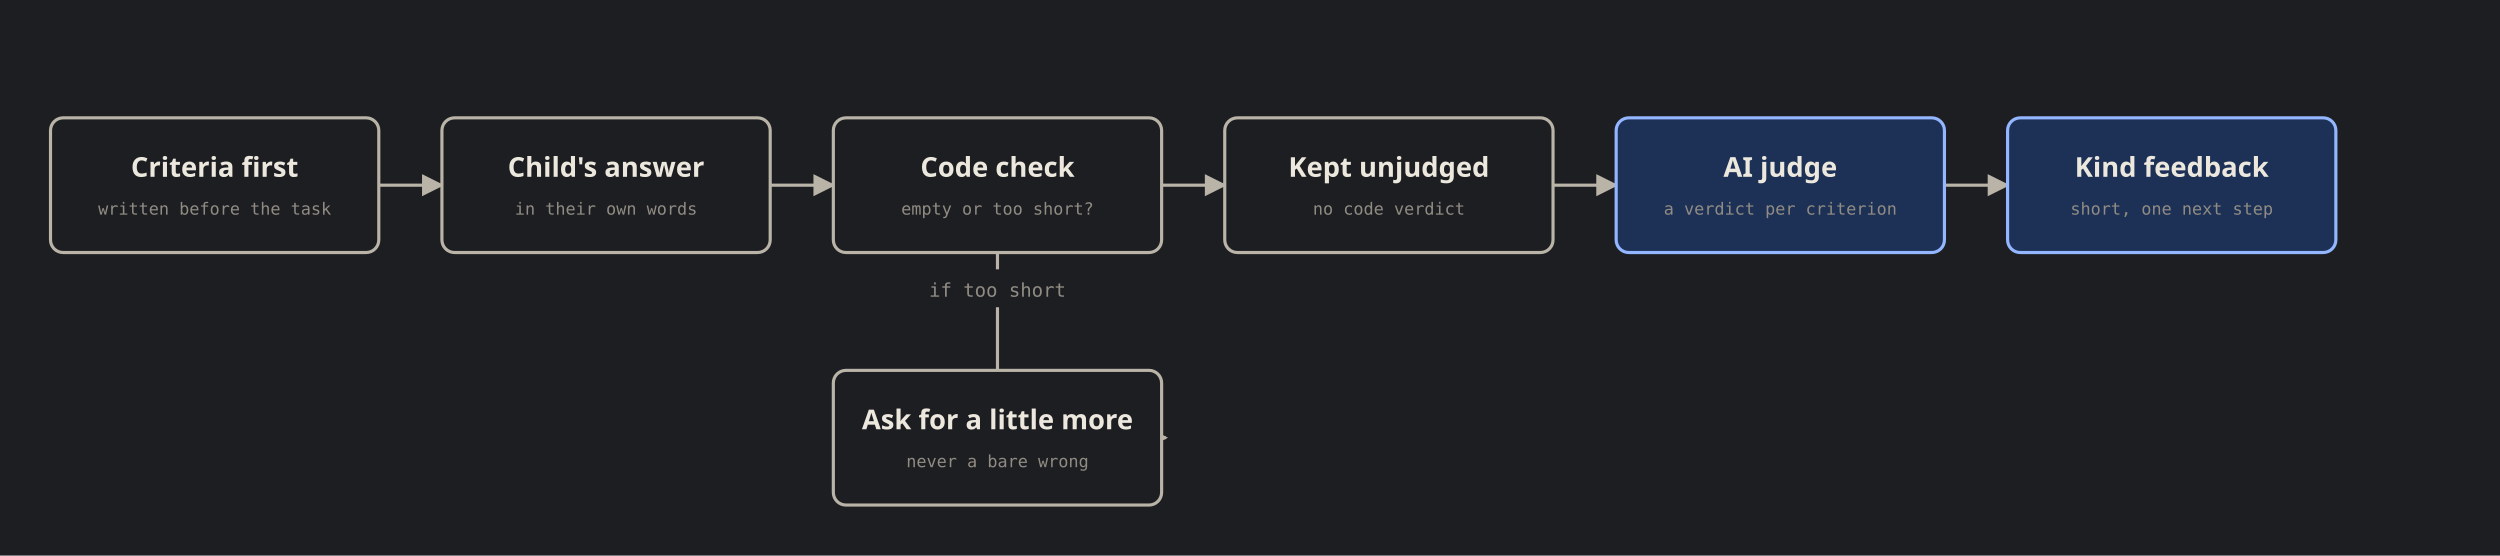
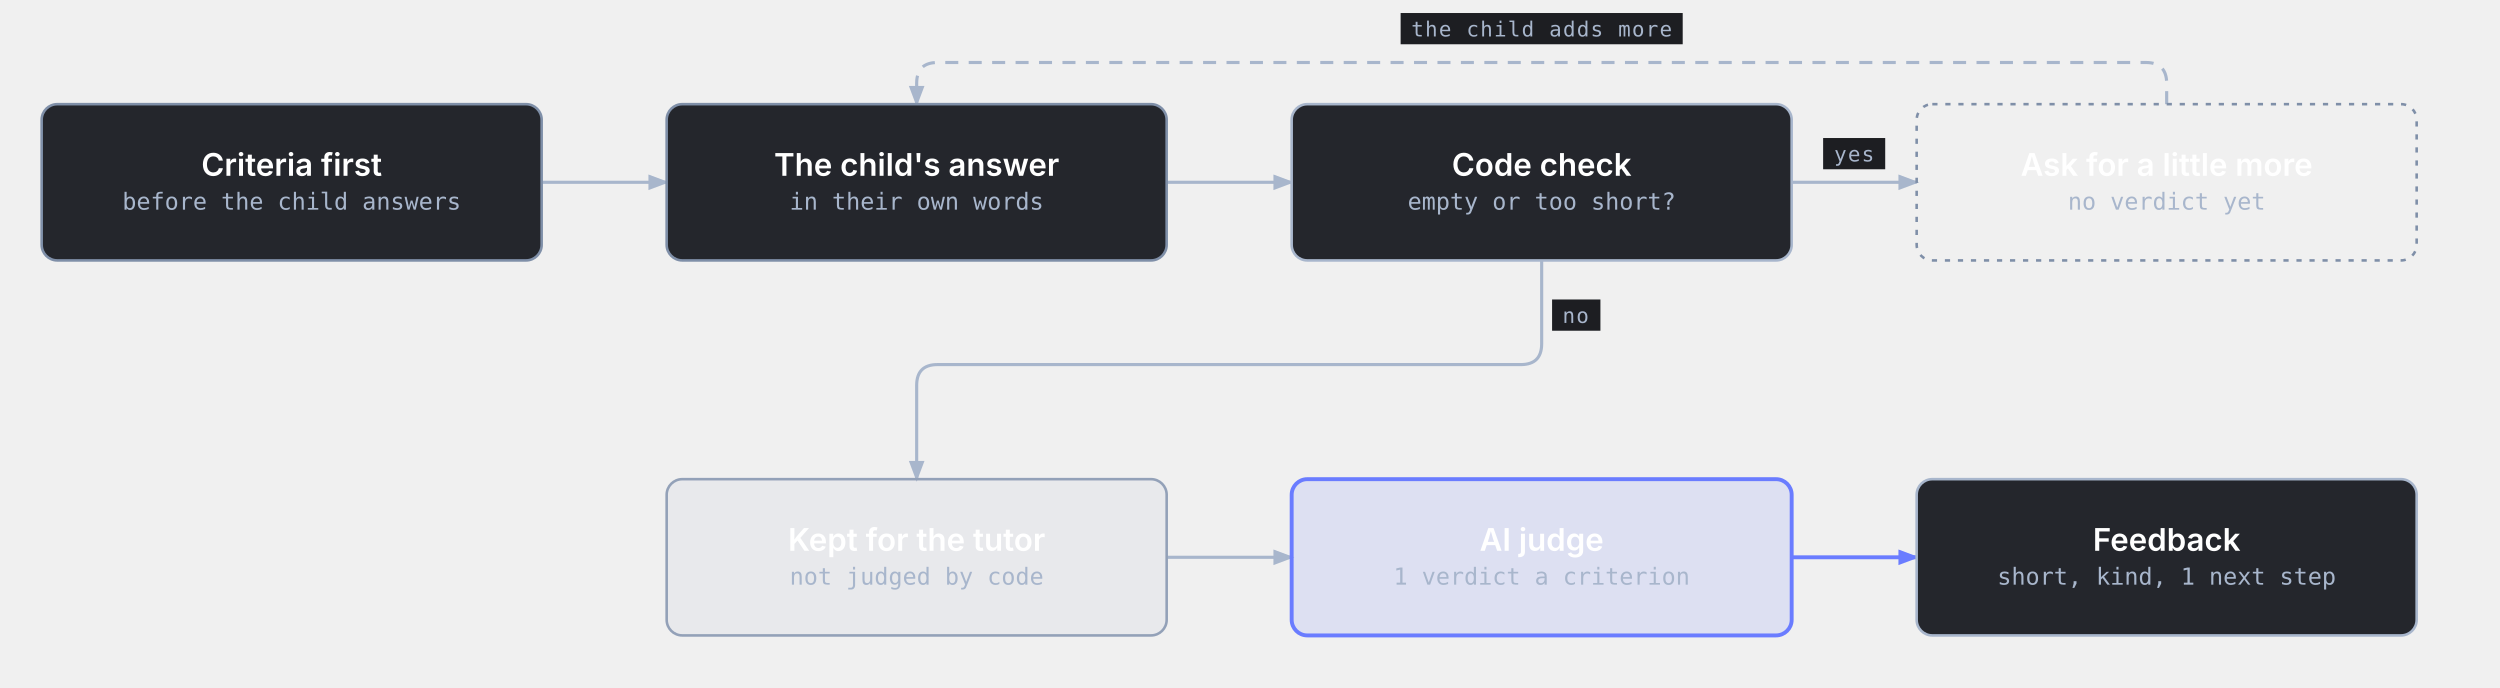
- <svg xmlns="http://www.w3.org/2000/svg" viewBox="0 0 1188 264" role="img" aria-labelledby="judging-dark-title judging-dark-desc">
+ <svg xmlns="http://www.w3.org/2000/svg" viewBox="0 0 960 264" role="img" aria-labelledby="judging-dark-title judging-dark-desc">
  <defs>
-     <marker id="a-judging-dark" viewBox="0 0 10 10" refX="9" refY="5" markerWidth="7" markerHeight="7" orient="auto-start-reverse">
-       <path d="M0,0 L10,5 L0,10 z" fill="#b9b4a7" />
+     <marker id="judging-dark-default" markerWidth="8" markerHeight="6" refX="7" refY="3" orient="auto" markerUnits="userSpaceOnUse">
+       <polygon points="0 0, 8 3, 0 6" fill="#a8b6cc" />
+     </marker>
+     <marker id="judging-dark-accent" markerWidth="8" markerHeight="6" refX="7" refY="3" orient="auto" markerUnits="userSpaceOnUse">
+       <polygon points="0 0, 8 3, 0 6" fill="#6a7cff" />
+     </marker>
+     <marker id="judging-dark-link" markerWidth="8" markerHeight="6" refX="7" refY="3" orient="auto" markerUnits="userSpaceOnUse">
+       <polygon points="0 0, 8 3, 0 6" fill="#3db8b8" />
+     </marker>
+     <marker id="judging-dark-open" markerWidth="8" markerHeight="6" refX="7" refY="3" orient="auto" markerUnits="userSpaceOnUse">
+       <polyline points="0 0, 8 3, 0 6" fill="none" stroke="#a8b6cc" stroke-width="1.2" />
    </marker>
  </defs>
-   <rect x="0" y="0" width="1188" height="264" fill="#1d1e22" />
-   <line x1="180" y1="88" x2="210" y2="88" stroke="#b9b4a7" stroke-width="1.5" marker-end="url(#a-judging-dark)" />
-   <line x1="366" y1="88" x2="396" y2="88" stroke="#b9b4a7" stroke-width="1.5" marker-end="url(#a-judging-dark)" />
-   <line x1="552" y1="88" x2="582" y2="88" stroke="#b9b4a7" stroke-width="1.5" marker-end="url(#a-judging-dark)" />
-   <line x1="738" y1="88" x2="768" y2="88" stroke="#b9b4a7" stroke-width="1.5" marker-end="url(#a-judging-dark)" />
-   <line x1="924" y1="88" x2="954" y2="88" stroke="#b9b4a7" stroke-width="1.5" marker-end="url(#a-judging-dark)" />
-   <path d="M 474 120 L 474 208 L 552 208" fill="none" stroke="#b9b4a7" stroke-width="1.5" />
-   <line x1="552" y1="208" x2="554" y2="208" stroke="#b9b4a7" stroke-width="1.5" marker-end="url(#a-judging-dark)" />
-   <rect x="404" y="128" width="120" height="18" fill="#1d1e22" />
-   <text x="474" y="141" text-anchor="middle" font-family="ui-monospace, monospace" font-size="9" fill="#918c83">if too short</text>
-   <rect x="24" y="56" width="156" height="64" rx="6" fill="#1d1e22" stroke="#b9b4a7" stroke-width="1.5" />
-   <text x="102" y="84" text-anchor="middle" font-family="'Andika', system-ui, sans-serif" font-size="13" font-weight="700" fill="#ece8de">Criteria first</text>
-   <text x="102" y="102" text-anchor="middle" font-family="ui-monospace, monospace" font-size="8" fill="#918c83">written before the task</text>
-   <rect x="210" y="56" width="156" height="64" rx="6" fill="#1d1e22" stroke="#b9b4a7" stroke-width="1.5" />
-   <text x="288" y="84" text-anchor="middle" font-family="'Andika', system-ui, sans-serif" font-size="13" font-weight="700" fill="#ece8de">Child's answer</text>
-   <text x="288" y="102" text-anchor="middle" font-family="ui-monospace, monospace" font-size="8" fill="#918c83">in their own words</text>
-   <rect x="396" y="56" width="156" height="64" rx="6" fill="#1d1e22" stroke="#b9b4a7" stroke-width="1.5" />
-   <text x="474" y="84" text-anchor="middle" font-family="'Andika', system-ui, sans-serif" font-size="13" font-weight="700" fill="#ece8de">Code check</text>
-   <text x="474" y="102" text-anchor="middle" font-family="ui-monospace, monospace" font-size="8" fill="#918c83">empty or too short?</text>
-   <rect x="582" y="56" width="156" height="64" rx="6" fill="#1d1e22" stroke="#b9b4a7" stroke-width="1.5" />
-   <text x="660" y="84" text-anchor="middle" font-family="'Andika', system-ui, sans-serif" font-size="13" font-weight="700" fill="#ece8de">Kept unjudged</text>
-   <text x="660" y="102" text-anchor="middle" font-family="ui-monospace, monospace" font-size="8" fill="#918c83">no code verdict</text>
-   <rect x="768" y="56" width="156" height="64" rx="6" fill="#1d3157" stroke="#93b6ff" stroke-width="1.5" />
-   <text x="846" y="84" text-anchor="middle" font-family="'Andika', system-ui, sans-serif" font-size="13" font-weight="700" fill="#ece8de">AI judge</text>
-   <text x="846" y="102" text-anchor="middle" font-family="ui-monospace, monospace" font-size="8" fill="#918c83">a verdict per criterion</text>
-   <rect x="954" y="56" width="156" height="64" rx="6" fill="#1d3157" stroke="#93b6ff" stroke-width="1.5" />
-   <text x="1032" y="84" text-anchor="middle" font-family="'Andika', system-ui, sans-serif" font-size="13" font-weight="700" fill="#ece8de">Kind feedback</text>
-   <text x="1032" y="102" text-anchor="middle" font-family="ui-monospace, monospace" font-size="8" fill="#918c83">short, one next step</text>
-   <rect x="396" y="176" width="156" height="64" rx="6" fill="#1d1e22" stroke="#b9b4a7" stroke-width="1.5" />
-   <text x="474" y="204" text-anchor="middle" font-family="'Andika', system-ui, sans-serif" font-size="13" font-weight="700" fill="#ece8de">Ask for a little more</text>
-   <text x="474" y="222" text-anchor="middle" font-family="ui-monospace, monospace" font-size="8" fill="#918c83">never a bare wrong</text>
+   <path d="M208,70 L256,70" fill="none" stroke="#a8b6cc" stroke-width="1.2" marker-end="url(#judging-dark-default)" />
+   <path d="M448,70 L496,70" fill="none" stroke="#a8b6cc" stroke-width="1.2" marker-end="url(#judging-dark-default)" />
+   <path d="M688,70 L736,70" fill="none" stroke="#a8b6cc" stroke-width="1.2" marker-end="url(#judging-dark-default)" />
+   <path d="M832,40 L832,32 Q832,24 824,24 L360,24 Q352,24 352,32 L352,40" fill="none" stroke="#a8b6cc" stroke-width="1.2" stroke-dasharray="5,4" marker-end="url(#judging-dark-default)" />
+   <path d="M592,100 L592,132 Q592,140 584,140 L360,140 Q352,140 352,148 L352,184" fill="none" stroke="#a8b6cc" stroke-width="1.2" marker-end="url(#judging-dark-default)" />
+   <path d="M448,214 L496,214" fill="none" stroke="#a8b6cc" stroke-width="1.2" marker-end="url(#judging-dark-default)" />
+   <path d="M688,214 L736,214" fill="none" stroke="#6a7cff" stroke-width="1.5" marker-end="url(#judging-dark-accent)" />
+   <rect x="16" y="40" width="192" height="60" rx="6" fill="#24262c" stroke="#7f8fa8" stroke-width="1" />
+   <text x="112" y="67.5" text-anchor="middle" font-family="'Inter', 'Geist', system-ui, sans-serif" font-size="12" font-weight="600" fill="#ffffff">Criteria first</text>
+   <text x="112" y="80.5" text-anchor="middle" font-family="'Geist Mono', ui-monospace, monospace" font-size="9" fill="#a8b6cc">before the child answers</text>
+   <rect x="256" y="40" width="192" height="60" rx="6" fill="#24262c" stroke="#7f8fa8" stroke-width="1" />
+   <text x="352" y="67.5" text-anchor="middle" font-family="'Inter', 'Geist', system-ui, sans-serif" font-size="12" font-weight="600" fill="#ffffff">The child's answer</text>
+   <text x="352" y="80.5" text-anchor="middle" font-family="'Geist Mono', ui-monospace, monospace" font-size="9" fill="#a8b6cc">in their own words</text>
+   <rect x="496" y="40" width="192" height="60" rx="6" fill="#24262c" stroke="#a8b6cc" stroke-width="1" />
+   <text x="592" y="67.5" text-anchor="middle" font-family="'Inter', 'Geist', system-ui, sans-serif" font-size="12" font-weight="600" fill="#ffffff">Code check</text>
+   <text x="592" y="80.5" text-anchor="middle" font-family="'Geist Mono', ui-monospace, monospace" font-size="9" fill="#a8b6cc">empty or too short?</text>
+   <rect x="736" y="40" width="192" height="60" rx="6" fill="rgba(255,255,255,0.02)" stroke="#7f8fa8" stroke-width="1" stroke-dasharray="2,3" />
+   <text x="832" y="67.5" text-anchor="middle" font-family="'Inter', 'Geist', system-ui, sans-serif" font-size="12" font-weight="600" fill="#ffffff">Ask for a little more</text>
+   <text x="832" y="80.5" text-anchor="middle" font-family="'Geist Mono', ui-monospace, monospace" font-size="9" fill="#a8b6cc">no verdict yet</text>
+   <rect x="256" y="184" width="192" height="60" rx="6" fill="rgba(168,182,204,0.12)" stroke="#93a1b8" stroke-width="1" />
+   <text x="352" y="211.5" text-anchor="middle" font-family="'Inter', 'Geist', system-ui, sans-serif" font-size="12" font-weight="600" fill="#ffffff">Kept for the tutor</text>
+   <text x="352" y="224.5" text-anchor="middle" font-family="'Geist Mono', ui-monospace, monospace" font-size="9" fill="#a8b6cc">not judged by code</text>
+   <rect x="496" y="184" width="192" height="60" rx="6" fill="rgba(106,124,255,0.14)" stroke="#6a7cff" stroke-width="1.5" />
+   <text x="592" y="211.5" text-anchor="middle" font-family="'Inter', 'Geist', system-ui, sans-serif" font-size="12" font-weight="600" fill="#ffffff">AI judge</text>
+   <text x="592" y="224.5" text-anchor="middle" font-family="'Geist Mono', ui-monospace, monospace" font-size="9" fill="#a8b6cc">1 verdict a criterion</text>
+   <rect x="736" y="184" width="192" height="60" rx="6" fill="#24262c" stroke="#a8b6cc" stroke-width="1" />
+   <text x="832" y="211.5" text-anchor="middle" font-family="'Inter', 'Geist', system-ui, sans-serif" font-size="12" font-weight="600" fill="#ffffff">Feedback</text>
+   <text x="832" y="224.5" text-anchor="middle" font-family="'Geist Mono', ui-monospace, monospace" font-size="9" fill="#a8b6cc">short, kind, 1 next step</text>
+   <rect x="700.08" y="53" width="23.84" height="12" fill="#1d1e22" />
+   <text x="712" y="62" text-anchor="middle" font-family="'Geist Mono', ui-monospace, monospace" font-size="8" letter-spacing="0.06em" fill="#a8b6cc">yes</text>
+   <rect x="537.84" y="5" width="108.32" height="12" fill="#1d1e22" />
+   <text x="592" y="14" text-anchor="middle" font-family="'Geist Mono', ui-monospace, monospace" font-size="8" letter-spacing="0.06em" fill="#a8b6cc">the child adds more</text>
+   <rect x="596" y="115" width="18.56" height="12" fill="#1d1e22" />
+   <text x="600" y="124" text-anchor="start" font-family="'Geist Mono', ui-monospace, monospace" font-size="8" letter-spacing="0.06em" fill="#a8b6cc">no</text>
</svg>
